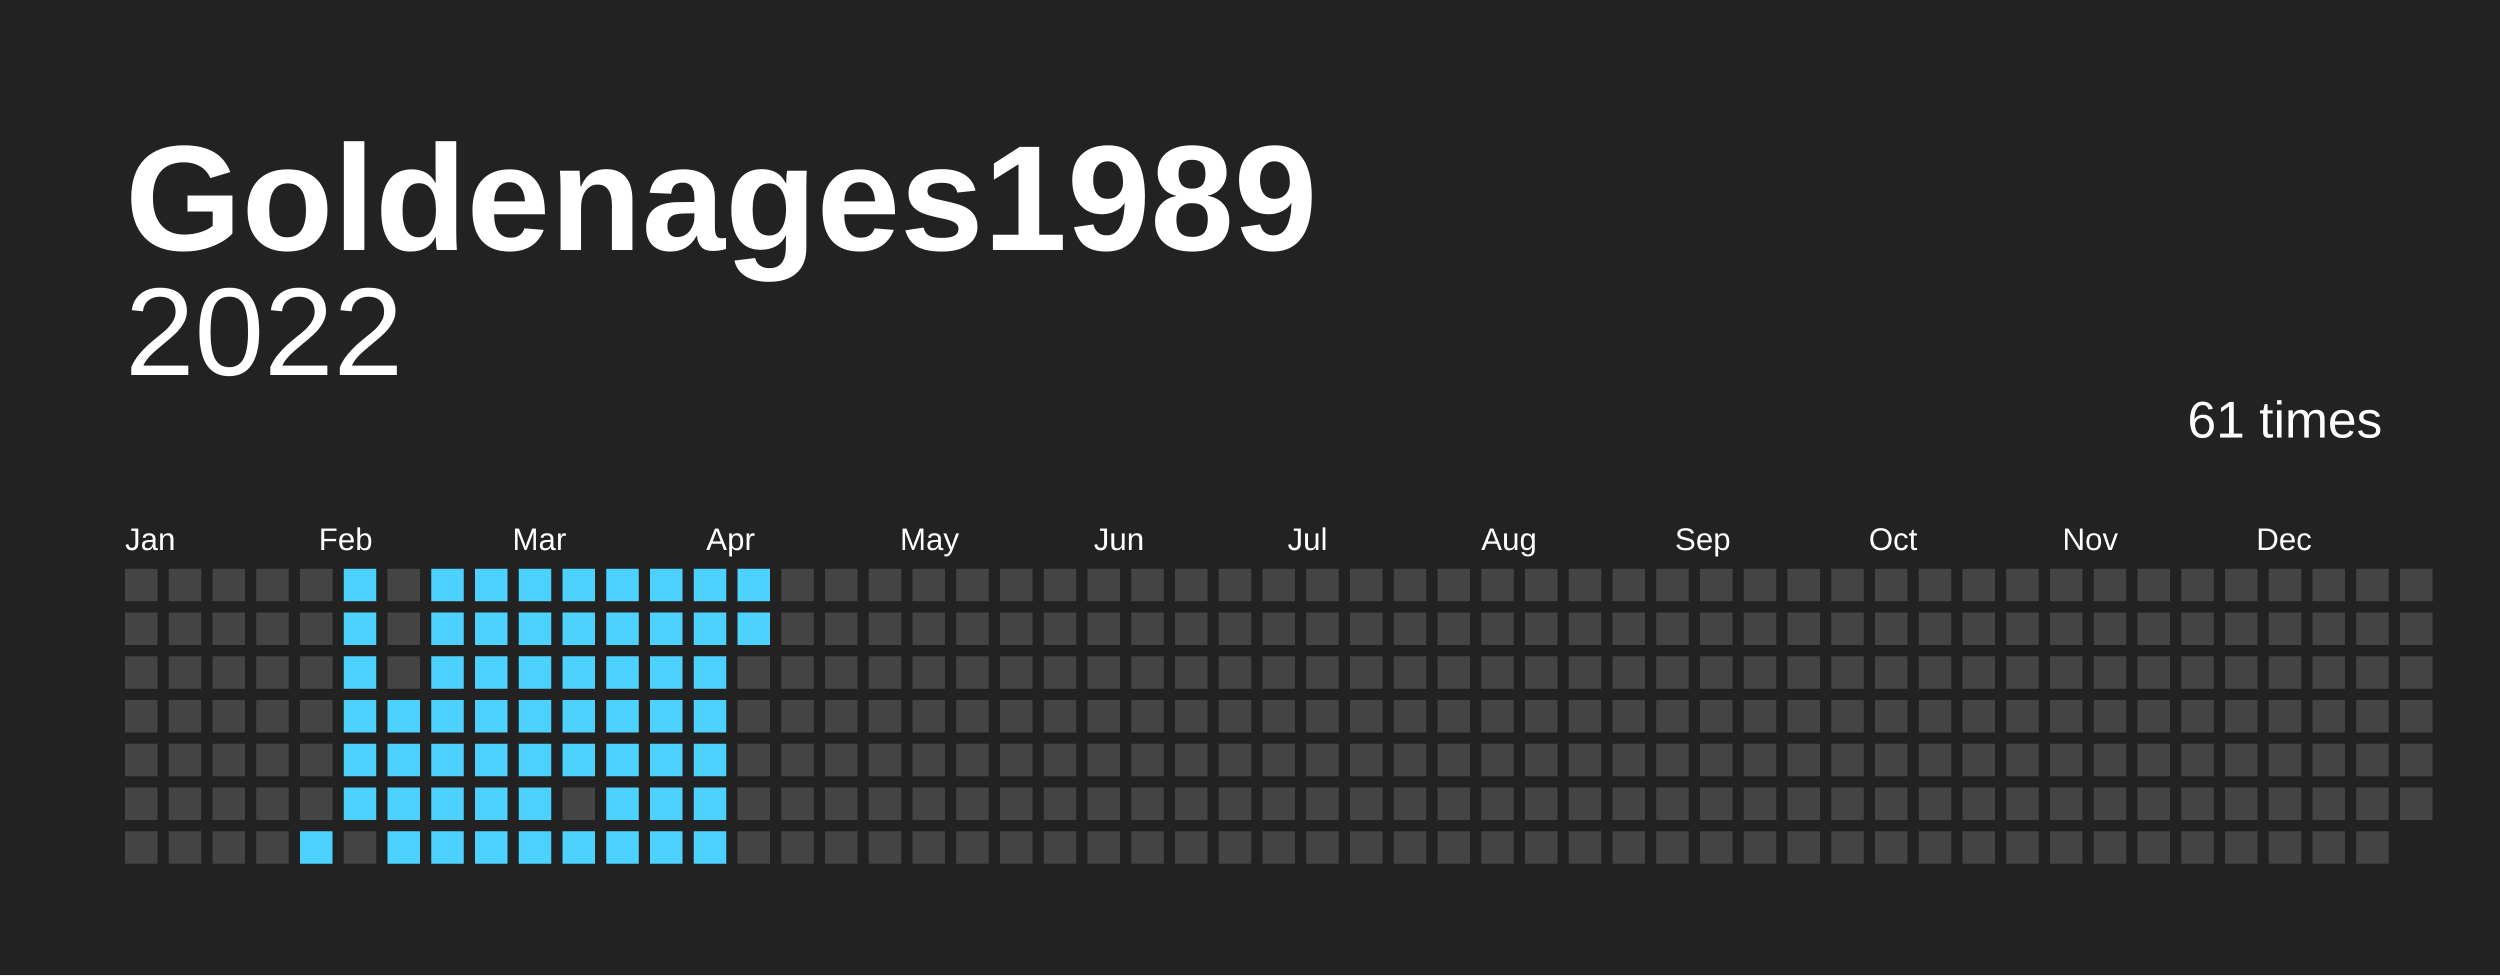
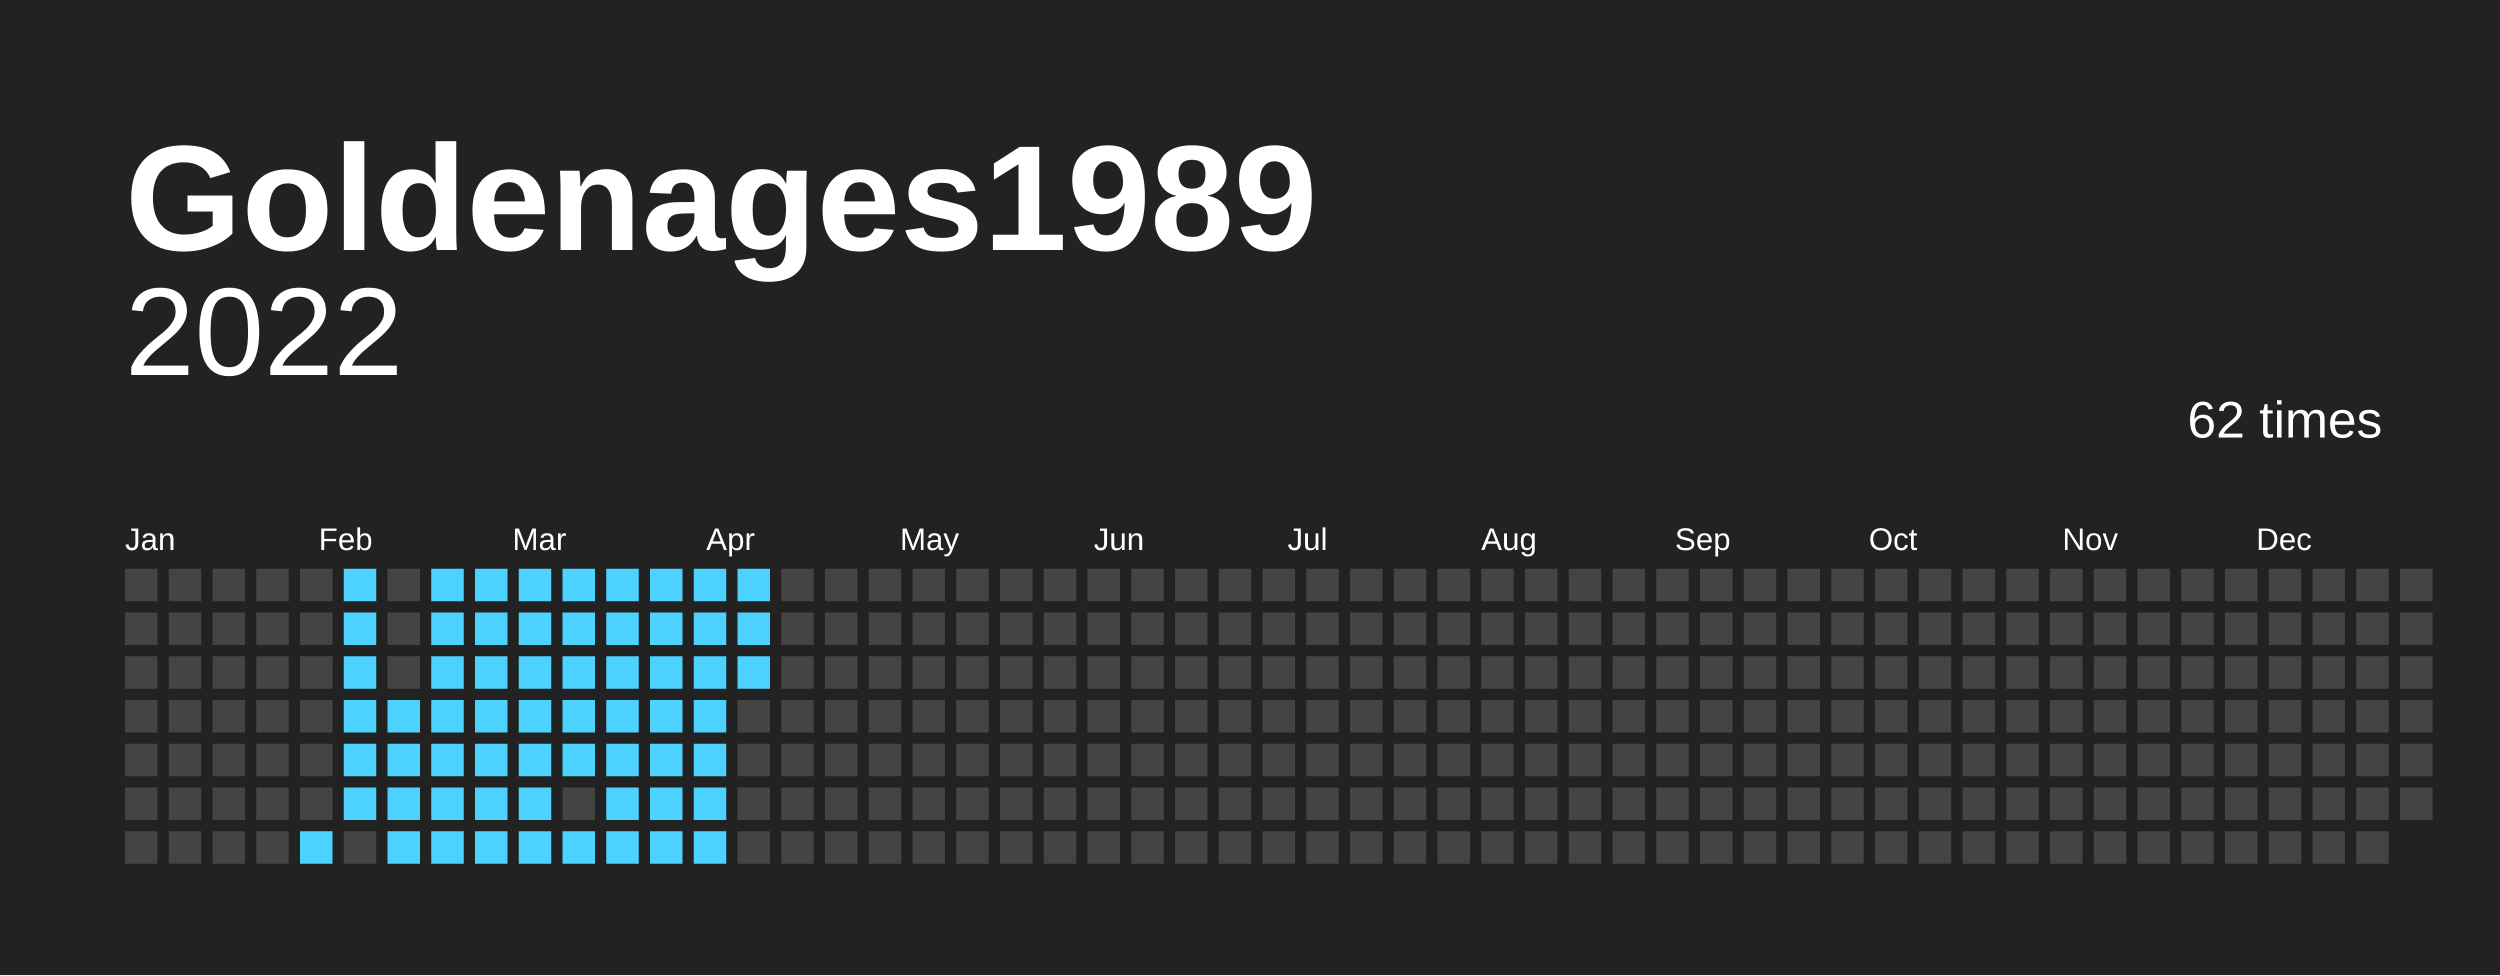
<svg xmlns="http://www.w3.org/2000/svg" baseProfile="full" height="78mm" version="1.1" viewBox="0,0,200,78" width="200mm">
  <defs />
  <rect fill="#222222" height="78" width="200" x="0" y="0" />
  <text fill="#FFFFFF" style="font-size:12px; font-family:Arial; font-weight:bold;" x="10" y="20">Goldenages1989</text>
  <text alignment-baseline="hanging" fill="#FFFFFF" style="font-size:10.0px; font-family:Arial;" x="10" y="30">2022</text>
-   <text alignment-baseline="hanging" fill="#FFFFFF" style="font-size:4.125px; font-family:Arial;" x="175" y="35">61 times</text>
+   <text alignment-baseline="hanging" fill="#FFFFFF" style="font-size:4.125px; font-family:Arial;" x="175" y="35">62 times</text>
  <text fill="#FFFFFF" style="font-size:2.5px; font-family:Arial" x="10.0" y="44">Jan</text>
  <text fill="#FFFFFF" style="font-size:2.5px; font-family:Arial" x="25.5" y="44">Feb</text>
  <text fill="#FFFFFF" style="font-size:2.5px; font-family:Arial" x="41.0" y="44">Mar</text>
  <text fill="#FFFFFF" style="font-size:2.5px; font-family:Arial" x="56.5" y="44">Apr</text>
  <text fill="#FFFFFF" style="font-size:2.5px; font-family:Arial" x="72.0" y="44">May</text>
  <text fill="#FFFFFF" style="font-size:2.5px; font-family:Arial" x="87.5" y="44">Jun</text>
  <text fill="#FFFFFF" style="font-size:2.5px; font-family:Arial" x="103.0" y="44">Jul</text>
  <text fill="#FFFFFF" style="font-size:2.5px; font-family:Arial" x="118.5" y="44">Aug</text>
  <text fill="#FFFFFF" style="font-size:2.5px; font-family:Arial" x="134.0" y="44">Sep</text>
  <text fill="#FFFFFF" style="font-size:2.5px; font-family:Arial" x="149.5" y="44">Oct</text>
  <text fill="#FFFFFF" style="font-size:2.5px; font-family:Arial" x="165.0" y="44">Nov</text>
  <text fill="#FFFFFF" style="font-size:2.5px; font-family:Arial" x="180.5" y="44">Dec</text>
  <rect fill="#444444" height="2.6" width="2.6" x="10.0" y="45.5" />
  <rect fill="#444444" height="2.6" width="2.6" x="10.0" y="49.0" />
  <rect fill="#444444" height="2.6" width="2.6" x="10.0" y="52.5" />
  <rect fill="#444444" height="2.6" width="2.6" x="10.0" y="56.0" />
  <rect fill="#444444" height="2.6" width="2.6" x="10.0" y="59.5" />
  <rect fill="#444444" height="2.6" width="2.6" x="10.0" y="63.0" />
  <rect fill="#444444" height="2.6" width="2.6" x="10.0" y="66.5" />
  <rect fill="#444444" height="2.6" width="2.6" x="13.5" y="45.5" />
  <rect fill="#444444" height="2.6" width="2.6" x="13.5" y="49.0" />
  <rect fill="#444444" height="2.6" width="2.6" x="13.5" y="52.5" />
  <rect fill="#444444" height="2.6" width="2.6" x="13.5" y="56.0" />
  <rect fill="#444444" height="2.6" width="2.6" x="13.5" y="59.5" />
  <rect fill="#444444" height="2.6" width="2.6" x="13.5" y="63.0" />
  <rect fill="#444444" height="2.6" width="2.6" x="13.5" y="66.5" />
  <rect fill="#444444" height="2.6" width="2.6" x="17.0" y="45.5" />
  <rect fill="#444444" height="2.6" width="2.6" x="17.0" y="49.0" />
  <rect fill="#444444" height="2.6" width="2.6" x="17.0" y="52.5" />
  <rect fill="#444444" height="2.6" width="2.6" x="17.0" y="56.0" />
  <rect fill="#444444" height="2.6" width="2.6" x="17.0" y="59.5" />
  <rect fill="#444444" height="2.6" width="2.6" x="17.0" y="63.0" />
  <rect fill="#444444" height="2.6" width="2.6" x="17.0" y="66.5" />
  <rect fill="#444444" height="2.6" width="2.6" x="20.5" y="45.5" />
  <rect fill="#444444" height="2.6" width="2.6" x="20.5" y="49.0" />
  <rect fill="#444444" height="2.6" width="2.6" x="20.5" y="52.5" />
  <rect fill="#444444" height="2.6" width="2.6" x="20.5" y="56.0" />
  <rect fill="#444444" height="2.6" width="2.6" x="20.5" y="59.5" />
  <rect fill="#444444" height="2.6" width="2.6" x="20.5" y="63.0" />
  <rect fill="#444444" height="2.6" width="2.6" x="20.5" y="66.5" />
  <rect fill="#444444" height="2.6" width="2.6" x="24.0" y="45.5" />
  <rect fill="#444444" height="2.6" width="2.6" x="24.0" y="49.0" />
  <rect fill="#444444" height="2.6" width="2.6" x="24.0" y="52.5" />
  <rect fill="#444444" height="2.6" width="2.6" x="24.0" y="56.0" />
  <rect fill="#444444" height="2.6" width="2.6" x="24.0" y="59.5" />
  <rect fill="#444444" height="2.6" width="2.6" x="24.0" y="63.0" />
  <rect fill="#4DD2FF" height="2.6" width="2.6" x="24.0" y="66.5" />
  <rect fill="#4DD2FF" height="2.6" width="2.6" x="27.5" y="45.5" />
  <rect fill="#4DD2FF" height="2.6" width="2.6" x="27.5" y="49.0" />
  <rect fill="#4DD2FF" height="2.6" width="2.6" x="27.5" y="52.5" />
  <rect fill="#4DD2FF" height="2.6" width="2.6" x="27.5" y="56.0" />
  <rect fill="#4DD2FF" height="2.6" width="2.6" x="27.5" y="59.5" />
  <rect fill="#4DD2FF" height="2.6" width="2.6" x="27.5" y="63.0" />
  <rect fill="#444444" height="2.6" width="2.6" x="27.5" y="66.5" />
  <rect fill="#444444" height="2.6" width="2.6" x="31.0" y="45.5" />
  <rect fill="#444444" height="2.6" width="2.6" x="31.0" y="49.0" />
  <rect fill="#444444" height="2.6" width="2.6" x="31.0" y="52.5" />
  <rect fill="#4DD2FF" height="2.6" width="2.6" x="31.0" y="56.0" />
  <rect fill="#4DD2FF" height="2.6" width="2.6" x="31.0" y="59.5" />
  <rect fill="#4DD2FF" height="2.6" width="2.6" x="31.0" y="63.0" />
  <rect fill="#4DD2FF" height="2.6" width="2.6" x="31.0" y="66.5" />
  <rect fill="#4DD2FF" height="2.6" width="2.6" x="34.5" y="45.5" />
  <rect fill="#4DD2FF" height="2.6" width="2.6" x="34.5" y="49.0" />
  <rect fill="#4DD2FF" height="2.6" width="2.6" x="34.5" y="52.5" />
  <rect fill="#4DD2FF" height="2.6" width="2.6" x="34.5" y="56.0" />
  <rect fill="#4DD2FF" height="2.6" width="2.6" x="34.5" y="59.5" />
  <rect fill="#4DD2FF" height="2.6" width="2.6" x="34.5" y="63.0" />
  <rect fill="#4DD2FF" height="2.6" width="2.6" x="34.5" y="66.5" />
  <rect fill="#4DD2FF" height="2.6" width="2.6" x="38.0" y="45.5" />
  <rect fill="#4DD2FF" height="2.6" width="2.6" x="38.0" y="49.0" />
  <rect fill="#4DD2FF" height="2.6" width="2.6" x="38.0" y="52.5" />
  <rect fill="#4DD2FF" height="2.6" width="2.6" x="38.0" y="56.0" />
  <rect fill="#4DD2FF" height="2.6" width="2.6" x="38.0" y="59.5" />
  <rect fill="#4DD2FF" height="2.6" width="2.6" x="38.0" y="63.0" />
  <rect fill="#4DD2FF" height="2.6" width="2.6" x="38.0" y="66.5" />
  <rect fill="#4DD2FF" height="2.6" width="2.6" x="41.5" y="45.5" />
  <rect fill="#4DD2FF" height="2.6" width="2.6" x="41.5" y="49.0" />
  <rect fill="#4DD2FF" height="2.6" width="2.6" x="41.5" y="52.5" />
  <rect fill="#4DD2FF" height="2.6" width="2.6" x="41.5" y="56.0" />
  <rect fill="#4DD2FF" height="2.6" width="2.6" x="41.5" y="59.5" />
  <rect fill="#4DD2FF" height="2.6" width="2.6" x="41.5" y="63.0" />
  <rect fill="#4DD2FF" height="2.6" width="2.6" x="41.5" y="66.5" />
  <rect fill="#4DD2FF" height="2.6" width="2.6" x="45.0" y="45.5" />
  <rect fill="#4DD2FF" height="2.6" width="2.6" x="45.0" y="49.0" />
  <rect fill="#4DD2FF" height="2.6" width="2.6" x="45.0" y="52.5" />
  <rect fill="#4DD2FF" height="2.6" width="2.6" x="45.0" y="56.0" />
  <rect fill="#4DD2FF" height="2.6" width="2.6" x="45.0" y="59.5" />
  <rect fill="#444444" height="2.6" width="2.6" x="45.0" y="63.0" />
  <rect fill="#4DD2FF" height="2.6" width="2.6" x="45.0" y="66.5" />
  <rect fill="#4DD2FF" height="2.6" width="2.6" x="48.5" y="45.5" />
  <rect fill="#4DD2FF" height="2.6" width="2.6" x="48.5" y="49.0" />
  <rect fill="#4DD2FF" height="2.6" width="2.6" x="48.5" y="52.5" />
  <rect fill="#4DD2FF" height="2.6" width="2.6" x="48.5" y="56.0" />
  <rect fill="#4DD2FF" height="2.6" width="2.6" x="48.5" y="59.5" />
  <rect fill="#4DD2FF" height="2.6" width="2.6" x="48.5" y="63.0" />
  <rect fill="#4DD2FF" height="2.6" width="2.6" x="48.5" y="66.5" />
  <rect fill="#4DD2FF" height="2.6" width="2.6" x="52.0" y="45.5" />
  <rect fill="#4DD2FF" height="2.6" width="2.6" x="52.0" y="49.0" />
  <rect fill="#4DD2FF" height="2.6" width="2.6" x="52.0" y="52.5" />
  <rect fill="#4DD2FF" height="2.6" width="2.6" x="52.0" y="56.0" />
  <rect fill="#4DD2FF" height="2.6" width="2.6" x="52.0" y="59.5" />
  <rect fill="#4DD2FF" height="2.6" width="2.6" x="52.0" y="63.0" />
  <rect fill="#4DD2FF" height="2.6" width="2.6" x="52.0" y="66.5" />
  <rect fill="#4DD2FF" height="2.6" width="2.6" x="55.5" y="45.5" />
  <rect fill="#4DD2FF" height="2.6" width="2.6" x="55.5" y="49.0" />
  <rect fill="#4DD2FF" height="2.6" width="2.6" x="55.5" y="52.5" />
  <rect fill="#4DD2FF" height="2.6" width="2.6" x="55.5" y="56.0" />
  <rect fill="#4DD2FF" height="2.6" width="2.6" x="55.5" y="59.5" />
  <rect fill="#4DD2FF" height="2.6" width="2.6" x="55.5" y="63.0" />
  <rect fill="#4DD2FF" height="2.6" width="2.6" x="55.5" y="66.5" />
  <rect fill="#4DD2FF" height="2.6" width="2.6" x="59.0" y="45.5" />
  <rect fill="#4DD2FF" height="2.6" width="2.6" x="59.0" y="49.0" />
-   <rect fill="#444444" height="2.6" width="2.6" x="59.0" y="52.5" />
+   <rect fill="#4DD2FF" height="2.6" width="2.6" x="59.0" y="52.5" />
  <rect fill="#444444" height="2.6" width="2.6" x="59.0" y="56.0" />
  <rect fill="#444444" height="2.6" width="2.6" x="59.0" y="59.5" />
  <rect fill="#444444" height="2.6" width="2.6" x="59.0" y="63.0" />
  <rect fill="#444444" height="2.6" width="2.6" x="59.0" y="66.5" />
  <rect fill="#444444" height="2.6" width="2.6" x="62.5" y="45.5" />
  <rect fill="#444444" height="2.6" width="2.6" x="62.5" y="49.0" />
  <rect fill="#444444" height="2.6" width="2.6" x="62.5" y="52.5" />
  <rect fill="#444444" height="2.6" width="2.6" x="62.5" y="56.0" />
  <rect fill="#444444" height="2.6" width="2.6" x="62.5" y="59.5" />
  <rect fill="#444444" height="2.6" width="2.6" x="62.5" y="63.0" />
  <rect fill="#444444" height="2.6" width="2.6" x="62.5" y="66.5" />
  <rect fill="#444444" height="2.6" width="2.6" x="66.0" y="45.5" />
  <rect fill="#444444" height="2.6" width="2.6" x="66.0" y="49.0" />
  <rect fill="#444444" height="2.6" width="2.6" x="66.0" y="52.5" />
  <rect fill="#444444" height="2.6" width="2.6" x="66.0" y="56.0" />
  <rect fill="#444444" height="2.6" width="2.6" x="66.0" y="59.5" />
  <rect fill="#444444" height="2.6" width="2.6" x="66.0" y="63.0" />
  <rect fill="#444444" height="2.6" width="2.6" x="66.0" y="66.5" />
  <rect fill="#444444" height="2.6" width="2.6" x="69.5" y="45.5" />
  <rect fill="#444444" height="2.6" width="2.6" x="69.5" y="49.0" />
  <rect fill="#444444" height="2.6" width="2.6" x="69.5" y="52.5" />
  <rect fill="#444444" height="2.6" width="2.6" x="69.5" y="56.0" />
  <rect fill="#444444" height="2.6" width="2.6" x="69.5" y="59.5" />
  <rect fill="#444444" height="2.6" width="2.6" x="69.5" y="63.0" />
  <rect fill="#444444" height="2.6" width="2.6" x="69.5" y="66.5" />
  <rect fill="#444444" height="2.6" width="2.6" x="73.0" y="45.5" />
  <rect fill="#444444" height="2.6" width="2.6" x="73.0" y="49.0" />
  <rect fill="#444444" height="2.6" width="2.6" x="73.0" y="52.5" />
  <rect fill="#444444" height="2.6" width="2.6" x="73.0" y="56.0" />
  <rect fill="#444444" height="2.6" width="2.6" x="73.0" y="59.5" />
  <rect fill="#444444" height="2.6" width="2.6" x="73.0" y="63.0" />
  <rect fill="#444444" height="2.6" width="2.6" x="73.0" y="66.5" />
  <rect fill="#444444" height="2.6" width="2.6" x="76.5" y="45.5" />
  <rect fill="#444444" height="2.6" width="2.6" x="76.5" y="49.0" />
  <rect fill="#444444" height="2.6" width="2.6" x="76.5" y="52.5" />
  <rect fill="#444444" height="2.6" width="2.6" x="76.5" y="56.0" />
  <rect fill="#444444" height="2.6" width="2.6" x="76.5" y="59.5" />
  <rect fill="#444444" height="2.6" width="2.6" x="76.5" y="63.0" />
  <rect fill="#444444" height="2.6" width="2.6" x="76.5" y="66.5" />
  <rect fill="#444444" height="2.6" width="2.6" x="80.0" y="45.5" />
  <rect fill="#444444" height="2.6" width="2.6" x="80.0" y="49.0" />
  <rect fill="#444444" height="2.6" width="2.6" x="80.0" y="52.5" />
  <rect fill="#444444" height="2.6" width="2.6" x="80.0" y="56.0" />
  <rect fill="#444444" height="2.6" width="2.6" x="80.0" y="59.5" />
  <rect fill="#444444" height="2.6" width="2.6" x="80.0" y="63.0" />
  <rect fill="#444444" height="2.6" width="2.6" x="80.0" y="66.5" />
  <rect fill="#444444" height="2.6" width="2.6" x="83.5" y="45.5" />
  <rect fill="#444444" height="2.6" width="2.6" x="83.5" y="49.0" />
  <rect fill="#444444" height="2.6" width="2.6" x="83.5" y="52.5" />
  <rect fill="#444444" height="2.6" width="2.6" x="83.5" y="56.0" />
  <rect fill="#444444" height="2.6" width="2.6" x="83.5" y="59.5" />
  <rect fill="#444444" height="2.6" width="2.6" x="83.5" y="63.0" />
  <rect fill="#444444" height="2.6" width="2.6" x="83.5" y="66.5" />
  <rect fill="#444444" height="2.6" width="2.6" x="87.0" y="45.5" />
  <rect fill="#444444" height="2.6" width="2.6" x="87.0" y="49.0" />
  <rect fill="#444444" height="2.6" width="2.6" x="87.0" y="52.5" />
  <rect fill="#444444" height="2.6" width="2.6" x="87.0" y="56.0" />
  <rect fill="#444444" height="2.6" width="2.6" x="87.0" y="59.5" />
  <rect fill="#444444" height="2.6" width="2.6" x="87.0" y="63.0" />
  <rect fill="#444444" height="2.6" width="2.6" x="87.0" y="66.5" />
  <rect fill="#444444" height="2.6" width="2.6" x="90.5" y="45.5" />
  <rect fill="#444444" height="2.6" width="2.6" x="90.5" y="49.0" />
  <rect fill="#444444" height="2.6" width="2.6" x="90.5" y="52.5" />
  <rect fill="#444444" height="2.6" width="2.6" x="90.5" y="56.0" />
  <rect fill="#444444" height="2.6" width="2.6" x="90.5" y="59.5" />
  <rect fill="#444444" height="2.6" width="2.6" x="90.5" y="63.0" />
  <rect fill="#444444" height="2.6" width="2.6" x="90.5" y="66.5" />
  <rect fill="#444444" height="2.6" width="2.6" x="94.0" y="45.5" />
  <rect fill="#444444" height="2.6" width="2.6" x="94.0" y="49.0" />
  <rect fill="#444444" height="2.6" width="2.6" x="94.0" y="52.5" />
  <rect fill="#444444" height="2.6" width="2.6" x="94.0" y="56.0" />
  <rect fill="#444444" height="2.6" width="2.6" x="94.0" y="59.5" />
  <rect fill="#444444" height="2.6" width="2.6" x="94.0" y="63.0" />
  <rect fill="#444444" height="2.6" width="2.6" x="94.0" y="66.5" />
  <rect fill="#444444" height="2.6" width="2.6" x="97.5" y="45.5" />
  <rect fill="#444444" height="2.6" width="2.6" x="97.5" y="49.0" />
  <rect fill="#444444" height="2.6" width="2.6" x="97.5" y="52.5" />
  <rect fill="#444444" height="2.6" width="2.6" x="97.5" y="56.0" />
  <rect fill="#444444" height="2.6" width="2.6" x="97.5" y="59.5" />
  <rect fill="#444444" height="2.6" width="2.6" x="97.5" y="63.0" />
  <rect fill="#444444" height="2.6" width="2.6" x="97.5" y="66.5" />
  <rect fill="#444444" height="2.6" width="2.6" x="101.0" y="45.5" />
  <rect fill="#444444" height="2.6" width="2.6" x="101.0" y="49.0" />
  <rect fill="#444444" height="2.6" width="2.6" x="101.0" y="52.5" />
  <rect fill="#444444" height="2.6" width="2.6" x="101.0" y="56.0" />
  <rect fill="#444444" height="2.6" width="2.6" x="101.0" y="59.5" />
  <rect fill="#444444" height="2.6" width="2.6" x="101.0" y="63.0" />
  <rect fill="#444444" height="2.6" width="2.6" x="101.0" y="66.5" />
  <rect fill="#444444" height="2.6" width="2.6" x="104.5" y="45.5" />
  <rect fill="#444444" height="2.6" width="2.6" x="104.5" y="49.0" />
  <rect fill="#444444" height="2.6" width="2.6" x="104.5" y="52.5" />
  <rect fill="#444444" height="2.6" width="2.6" x="104.5" y="56.0" />
  <rect fill="#444444" height="2.6" width="2.6" x="104.5" y="59.5" />
  <rect fill="#444444" height="2.6" width="2.6" x="104.5" y="63.0" />
  <rect fill="#444444" height="2.6" width="2.6" x="104.5" y="66.5" />
  <rect fill="#444444" height="2.6" width="2.6" x="108.0" y="45.5" />
  <rect fill="#444444" height="2.6" width="2.6" x="108.0" y="49.0" />
  <rect fill="#444444" height="2.6" width="2.6" x="108.0" y="52.5" />
  <rect fill="#444444" height="2.6" width="2.6" x="108.0" y="56.0" />
  <rect fill="#444444" height="2.6" width="2.6" x="108.0" y="59.5" />
  <rect fill="#444444" height="2.6" width="2.6" x="108.0" y="63.0" />
  <rect fill="#444444" height="2.6" width="2.6" x="108.0" y="66.5" />
  <rect fill="#444444" height="2.6" width="2.6" x="111.5" y="45.5" />
  <rect fill="#444444" height="2.6" width="2.6" x="111.5" y="49.0" />
  <rect fill="#444444" height="2.6" width="2.6" x="111.5" y="52.5" />
  <rect fill="#444444" height="2.6" width="2.6" x="111.5" y="56.0" />
  <rect fill="#444444" height="2.6" width="2.6" x="111.5" y="59.5" />
  <rect fill="#444444" height="2.6" width="2.6" x="111.5" y="63.0" />
  <rect fill="#444444" height="2.6" width="2.6" x="111.5" y="66.5" />
  <rect fill="#444444" height="2.6" width="2.6" x="115.0" y="45.5" />
  <rect fill="#444444" height="2.6" width="2.6" x="115.0" y="49.0" />
  <rect fill="#444444" height="2.6" width="2.6" x="115.0" y="52.5" />
  <rect fill="#444444" height="2.6" width="2.6" x="115.0" y="56.0" />
  <rect fill="#444444" height="2.6" width="2.6" x="115.0" y="59.5" />
  <rect fill="#444444" height="2.6" width="2.6" x="115.0" y="63.0" />
  <rect fill="#444444" height="2.6" width="2.6" x="115.0" y="66.5" />
  <rect fill="#444444" height="2.6" width="2.6" x="118.5" y="45.5" />
  <rect fill="#444444" height="2.6" width="2.6" x="118.5" y="49.0" />
  <rect fill="#444444" height="2.6" width="2.6" x="118.5" y="52.5" />
  <rect fill="#444444" height="2.6" width="2.6" x="118.5" y="56.0" />
  <rect fill="#444444" height="2.6" width="2.6" x="118.5" y="59.5" />
  <rect fill="#444444" height="2.6" width="2.6" x="118.5" y="63.0" />
  <rect fill="#444444" height="2.6" width="2.6" x="118.5" y="66.5" />
  <rect fill="#444444" height="2.6" width="2.6" x="122.0" y="45.5" />
  <rect fill="#444444" height="2.6" width="2.6" x="122.0" y="49.0" />
  <rect fill="#444444" height="2.6" width="2.6" x="122.0" y="52.5" />
  <rect fill="#444444" height="2.6" width="2.6" x="122.0" y="56.0" />
  <rect fill="#444444" height="2.6" width="2.6" x="122.0" y="59.5" />
  <rect fill="#444444" height="2.6" width="2.6" x="122.0" y="63.0" />
  <rect fill="#444444" height="2.6" width="2.6" x="122.0" y="66.5" />
  <rect fill="#444444" height="2.6" width="2.6" x="125.5" y="45.5" />
  <rect fill="#444444" height="2.6" width="2.6" x="125.5" y="49.0" />
  <rect fill="#444444" height="2.6" width="2.6" x="125.5" y="52.5" />
  <rect fill="#444444" height="2.6" width="2.6" x="125.5" y="56.0" />
  <rect fill="#444444" height="2.6" width="2.6" x="125.5" y="59.5" />
  <rect fill="#444444" height="2.6" width="2.6" x="125.5" y="63.0" />
  <rect fill="#444444" height="2.6" width="2.6" x="125.5" y="66.5" />
  <rect fill="#444444" height="2.6" width="2.6" x="129.0" y="45.5" />
  <rect fill="#444444" height="2.6" width="2.6" x="129.0" y="49.0" />
  <rect fill="#444444" height="2.6" width="2.6" x="129.0" y="52.5" />
  <rect fill="#444444" height="2.6" width="2.6" x="129.0" y="56.0" />
  <rect fill="#444444" height="2.6" width="2.6" x="129.0" y="59.5" />
  <rect fill="#444444" height="2.6" width="2.6" x="129.0" y="63.0" />
  <rect fill="#444444" height="2.6" width="2.6" x="129.0" y="66.5" />
  <rect fill="#444444" height="2.6" width="2.6" x="132.5" y="45.5" />
  <rect fill="#444444" height="2.6" width="2.6" x="132.5" y="49.0" />
  <rect fill="#444444" height="2.6" width="2.6" x="132.5" y="52.5" />
  <rect fill="#444444" height="2.6" width="2.6" x="132.5" y="56.0" />
  <rect fill="#444444" height="2.6" width="2.6" x="132.5" y="59.5" />
  <rect fill="#444444" height="2.6" width="2.6" x="132.5" y="63.0" />
  <rect fill="#444444" height="2.6" width="2.6" x="132.5" y="66.5" />
  <rect fill="#444444" height="2.6" width="2.6" x="136.0" y="45.5" />
  <rect fill="#444444" height="2.6" width="2.6" x="136.0" y="49.0" />
  <rect fill="#444444" height="2.6" width="2.6" x="136.0" y="52.5" />
  <rect fill="#444444" height="2.6" width="2.6" x="136.0" y="56.0" />
  <rect fill="#444444" height="2.6" width="2.6" x="136.0" y="59.5" />
  <rect fill="#444444" height="2.6" width="2.6" x="136.0" y="63.0" />
  <rect fill="#444444" height="2.6" width="2.6" x="136.0" y="66.5" />
  <rect fill="#444444" height="2.6" width="2.6" x="139.5" y="45.5" />
  <rect fill="#444444" height="2.6" width="2.6" x="139.5" y="49.0" />
  <rect fill="#444444" height="2.6" width="2.6" x="139.5" y="52.5" />
  <rect fill="#444444" height="2.6" width="2.6" x="139.5" y="56.0" />
  <rect fill="#444444" height="2.6" width="2.6" x="139.5" y="59.5" />
  <rect fill="#444444" height="2.6" width="2.6" x="139.5" y="63.0" />
  <rect fill="#444444" height="2.6" width="2.6" x="139.5" y="66.5" />
  <rect fill="#444444" height="2.6" width="2.6" x="143.0" y="45.5" />
  <rect fill="#444444" height="2.6" width="2.6" x="143.0" y="49.0" />
  <rect fill="#444444" height="2.6" width="2.6" x="143.0" y="52.5" />
  <rect fill="#444444" height="2.6" width="2.6" x="143.0" y="56.0" />
  <rect fill="#444444" height="2.6" width="2.6" x="143.0" y="59.5" />
  <rect fill="#444444" height="2.6" width="2.6" x="143.0" y="63.0" />
  <rect fill="#444444" height="2.6" width="2.6" x="143.0" y="66.5" />
  <rect fill="#444444" height="2.6" width="2.6" x="146.5" y="45.5" />
  <rect fill="#444444" height="2.6" width="2.6" x="146.5" y="49.0" />
  <rect fill="#444444" height="2.6" width="2.6" x="146.5" y="52.5" />
  <rect fill="#444444" height="2.6" width="2.6" x="146.5" y="56.0" />
  <rect fill="#444444" height="2.6" width="2.6" x="146.5" y="59.5" />
  <rect fill="#444444" height="2.6" width="2.6" x="146.5" y="63.0" />
  <rect fill="#444444" height="2.6" width="2.6" x="146.5" y="66.5" />
  <rect fill="#444444" height="2.6" width="2.6" x="150.0" y="45.5" />
  <rect fill="#444444" height="2.6" width="2.6" x="150.0" y="49.0" />
  <rect fill="#444444" height="2.6" width="2.6" x="150.0" y="52.5" />
  <rect fill="#444444" height="2.6" width="2.6" x="150.0" y="56.0" />
  <rect fill="#444444" height="2.6" width="2.6" x="150.0" y="59.5" />
  <rect fill="#444444" height="2.6" width="2.6" x="150.0" y="63.0" />
  <rect fill="#444444" height="2.6" width="2.6" x="150.0" y="66.5" />
  <rect fill="#444444" height="2.6" width="2.6" x="153.5" y="45.5" />
  <rect fill="#444444" height="2.6" width="2.6" x="153.5" y="49.0" />
  <rect fill="#444444" height="2.6" width="2.6" x="153.5" y="52.5" />
  <rect fill="#444444" height="2.6" width="2.6" x="153.5" y="56.0" />
  <rect fill="#444444" height="2.6" width="2.6" x="153.5" y="59.5" />
  <rect fill="#444444" height="2.6" width="2.6" x="153.5" y="63.0" />
  <rect fill="#444444" height="2.6" width="2.6" x="153.5" y="66.5" />
  <rect fill="#444444" height="2.6" width="2.6" x="157.0" y="45.5" />
  <rect fill="#444444" height="2.6" width="2.6" x="157.0" y="49.0" />
  <rect fill="#444444" height="2.6" width="2.6" x="157.0" y="52.5" />
  <rect fill="#444444" height="2.6" width="2.6" x="157.0" y="56.0" />
  <rect fill="#444444" height="2.6" width="2.6" x="157.0" y="59.5" />
  <rect fill="#444444" height="2.6" width="2.6" x="157.0" y="63.0" />
  <rect fill="#444444" height="2.6" width="2.6" x="157.0" y="66.5" />
  <rect fill="#444444" height="2.6" width="2.6" x="160.5" y="45.5" />
  <rect fill="#444444" height="2.6" width="2.6" x="160.5" y="49.0" />
  <rect fill="#444444" height="2.6" width="2.6" x="160.5" y="52.5" />
  <rect fill="#444444" height="2.6" width="2.6" x="160.5" y="56.0" />
  <rect fill="#444444" height="2.6" width="2.6" x="160.5" y="59.5" />
  <rect fill="#444444" height="2.6" width="2.6" x="160.5" y="63.0" />
  <rect fill="#444444" height="2.6" width="2.6" x="160.5" y="66.5" />
  <rect fill="#444444" height="2.6" width="2.6" x="164.0" y="45.5" />
  <rect fill="#444444" height="2.6" width="2.6" x="164.0" y="49.0" />
  <rect fill="#444444" height="2.6" width="2.6" x="164.0" y="52.5" />
  <rect fill="#444444" height="2.6" width="2.6" x="164.0" y="56.0" />
  <rect fill="#444444" height="2.6" width="2.6" x="164.0" y="59.5" />
  <rect fill="#444444" height="2.6" width="2.6" x="164.0" y="63.0" />
  <rect fill="#444444" height="2.6" width="2.6" x="164.0" y="66.5" />
  <rect fill="#444444" height="2.6" width="2.6" x="167.5" y="45.5" />
  <rect fill="#444444" height="2.6" width="2.6" x="167.5" y="49.0" />
  <rect fill="#444444" height="2.6" width="2.6" x="167.5" y="52.5" />
  <rect fill="#444444" height="2.6" width="2.6" x="167.5" y="56.0" />
  <rect fill="#444444" height="2.6" width="2.6" x="167.5" y="59.5" />
  <rect fill="#444444" height="2.6" width="2.6" x="167.5" y="63.0" />
  <rect fill="#444444" height="2.6" width="2.6" x="167.5" y="66.5" />
  <rect fill="#444444" height="2.6" width="2.6" x="171.0" y="45.5" />
  <rect fill="#444444" height="2.6" width="2.6" x="171.0" y="49.0" />
  <rect fill="#444444" height="2.6" width="2.6" x="171.0" y="52.5" />
  <rect fill="#444444" height="2.6" width="2.6" x="171.0" y="56.0" />
  <rect fill="#444444" height="2.6" width="2.6" x="171.0" y="59.5" />
  <rect fill="#444444" height="2.6" width="2.6" x="171.0" y="63.0" />
  <rect fill="#444444" height="2.6" width="2.6" x="171.0" y="66.5" />
  <rect fill="#444444" height="2.6" width="2.6" x="174.5" y="45.5" />
  <rect fill="#444444" height="2.6" width="2.6" x="174.5" y="49.0" />
  <rect fill="#444444" height="2.6" width="2.6" x="174.5" y="52.5" />
  <rect fill="#444444" height="2.6" width="2.6" x="174.5" y="56.0" />
  <rect fill="#444444" height="2.6" width="2.6" x="174.5" y="59.5" />
  <rect fill="#444444" height="2.6" width="2.6" x="174.5" y="63.0" />
  <rect fill="#444444" height="2.6" width="2.6" x="174.5" y="66.5" />
  <rect fill="#444444" height="2.6" width="2.6" x="178.0" y="45.5" />
  <rect fill="#444444" height="2.6" width="2.6" x="178.0" y="49.0" />
  <rect fill="#444444" height="2.6" width="2.6" x="178.0" y="52.5" />
  <rect fill="#444444" height="2.6" width="2.6" x="178.0" y="56.0" />
  <rect fill="#444444" height="2.6" width="2.6" x="178.0" y="59.5" />
  <rect fill="#444444" height="2.6" width="2.6" x="178.0" y="63.0" />
  <rect fill="#444444" height="2.6" width="2.6" x="178.0" y="66.5" />
  <rect fill="#444444" height="2.6" width="2.6" x="181.5" y="45.5" />
  <rect fill="#444444" height="2.6" width="2.6" x="181.5" y="49.0" />
  <rect fill="#444444" height="2.6" width="2.6" x="181.5" y="52.5" />
  <rect fill="#444444" height="2.6" width="2.6" x="181.5" y="56.0" />
  <rect fill="#444444" height="2.6" width="2.6" x="181.5" y="59.5" />
  <rect fill="#444444" height="2.6" width="2.6" x="181.5" y="63.0" />
  <rect fill="#444444" height="2.6" width="2.6" x="181.5" y="66.5" />
  <rect fill="#444444" height="2.6" width="2.6" x="185.0" y="45.5" />
  <rect fill="#444444" height="2.6" width="2.6" x="185.0" y="49.0" />
  <rect fill="#444444" height="2.6" width="2.6" x="185.0" y="52.5" />
  <rect fill="#444444" height="2.6" width="2.6" x="185.0" y="56.0" />
  <rect fill="#444444" height="2.6" width="2.6" x="185.0" y="59.5" />
  <rect fill="#444444" height="2.6" width="2.6" x="185.0" y="63.0" />
  <rect fill="#444444" height="2.6" width="2.6" x="185.0" y="66.5" />
  <rect fill="#444444" height="2.6" width="2.6" x="188.5" y="45.5" />
  <rect fill="#444444" height="2.6" width="2.6" x="188.5" y="49.0" />
  <rect fill="#444444" height="2.6" width="2.6" x="188.5" y="52.5" />
  <rect fill="#444444" height="2.6" width="2.6" x="188.5" y="56.0" />
  <rect fill="#444444" height="2.6" width="2.6" x="188.5" y="59.5" />
  <rect fill="#444444" height="2.6" width="2.6" x="188.5" y="63.0" />
  <rect fill="#444444" height="2.6" width="2.6" x="188.5" y="66.5" />
  <rect fill="#444444" height="2.6" width="2.6" x="192.0" y="45.5" />
  <rect fill="#444444" height="2.6" width="2.6" x="192.0" y="49.0" />
  <rect fill="#444444" height="2.6" width="2.6" x="192.0" y="52.5" />
  <rect fill="#444444" height="2.6" width="2.6" x="192.0" y="56.0" />
  <rect fill="#444444" height="2.6" width="2.6" x="192.0" y="59.5" />
  <rect fill="#444444" height="2.6" width="2.6" x="192.0" y="63.0" />
</svg>
